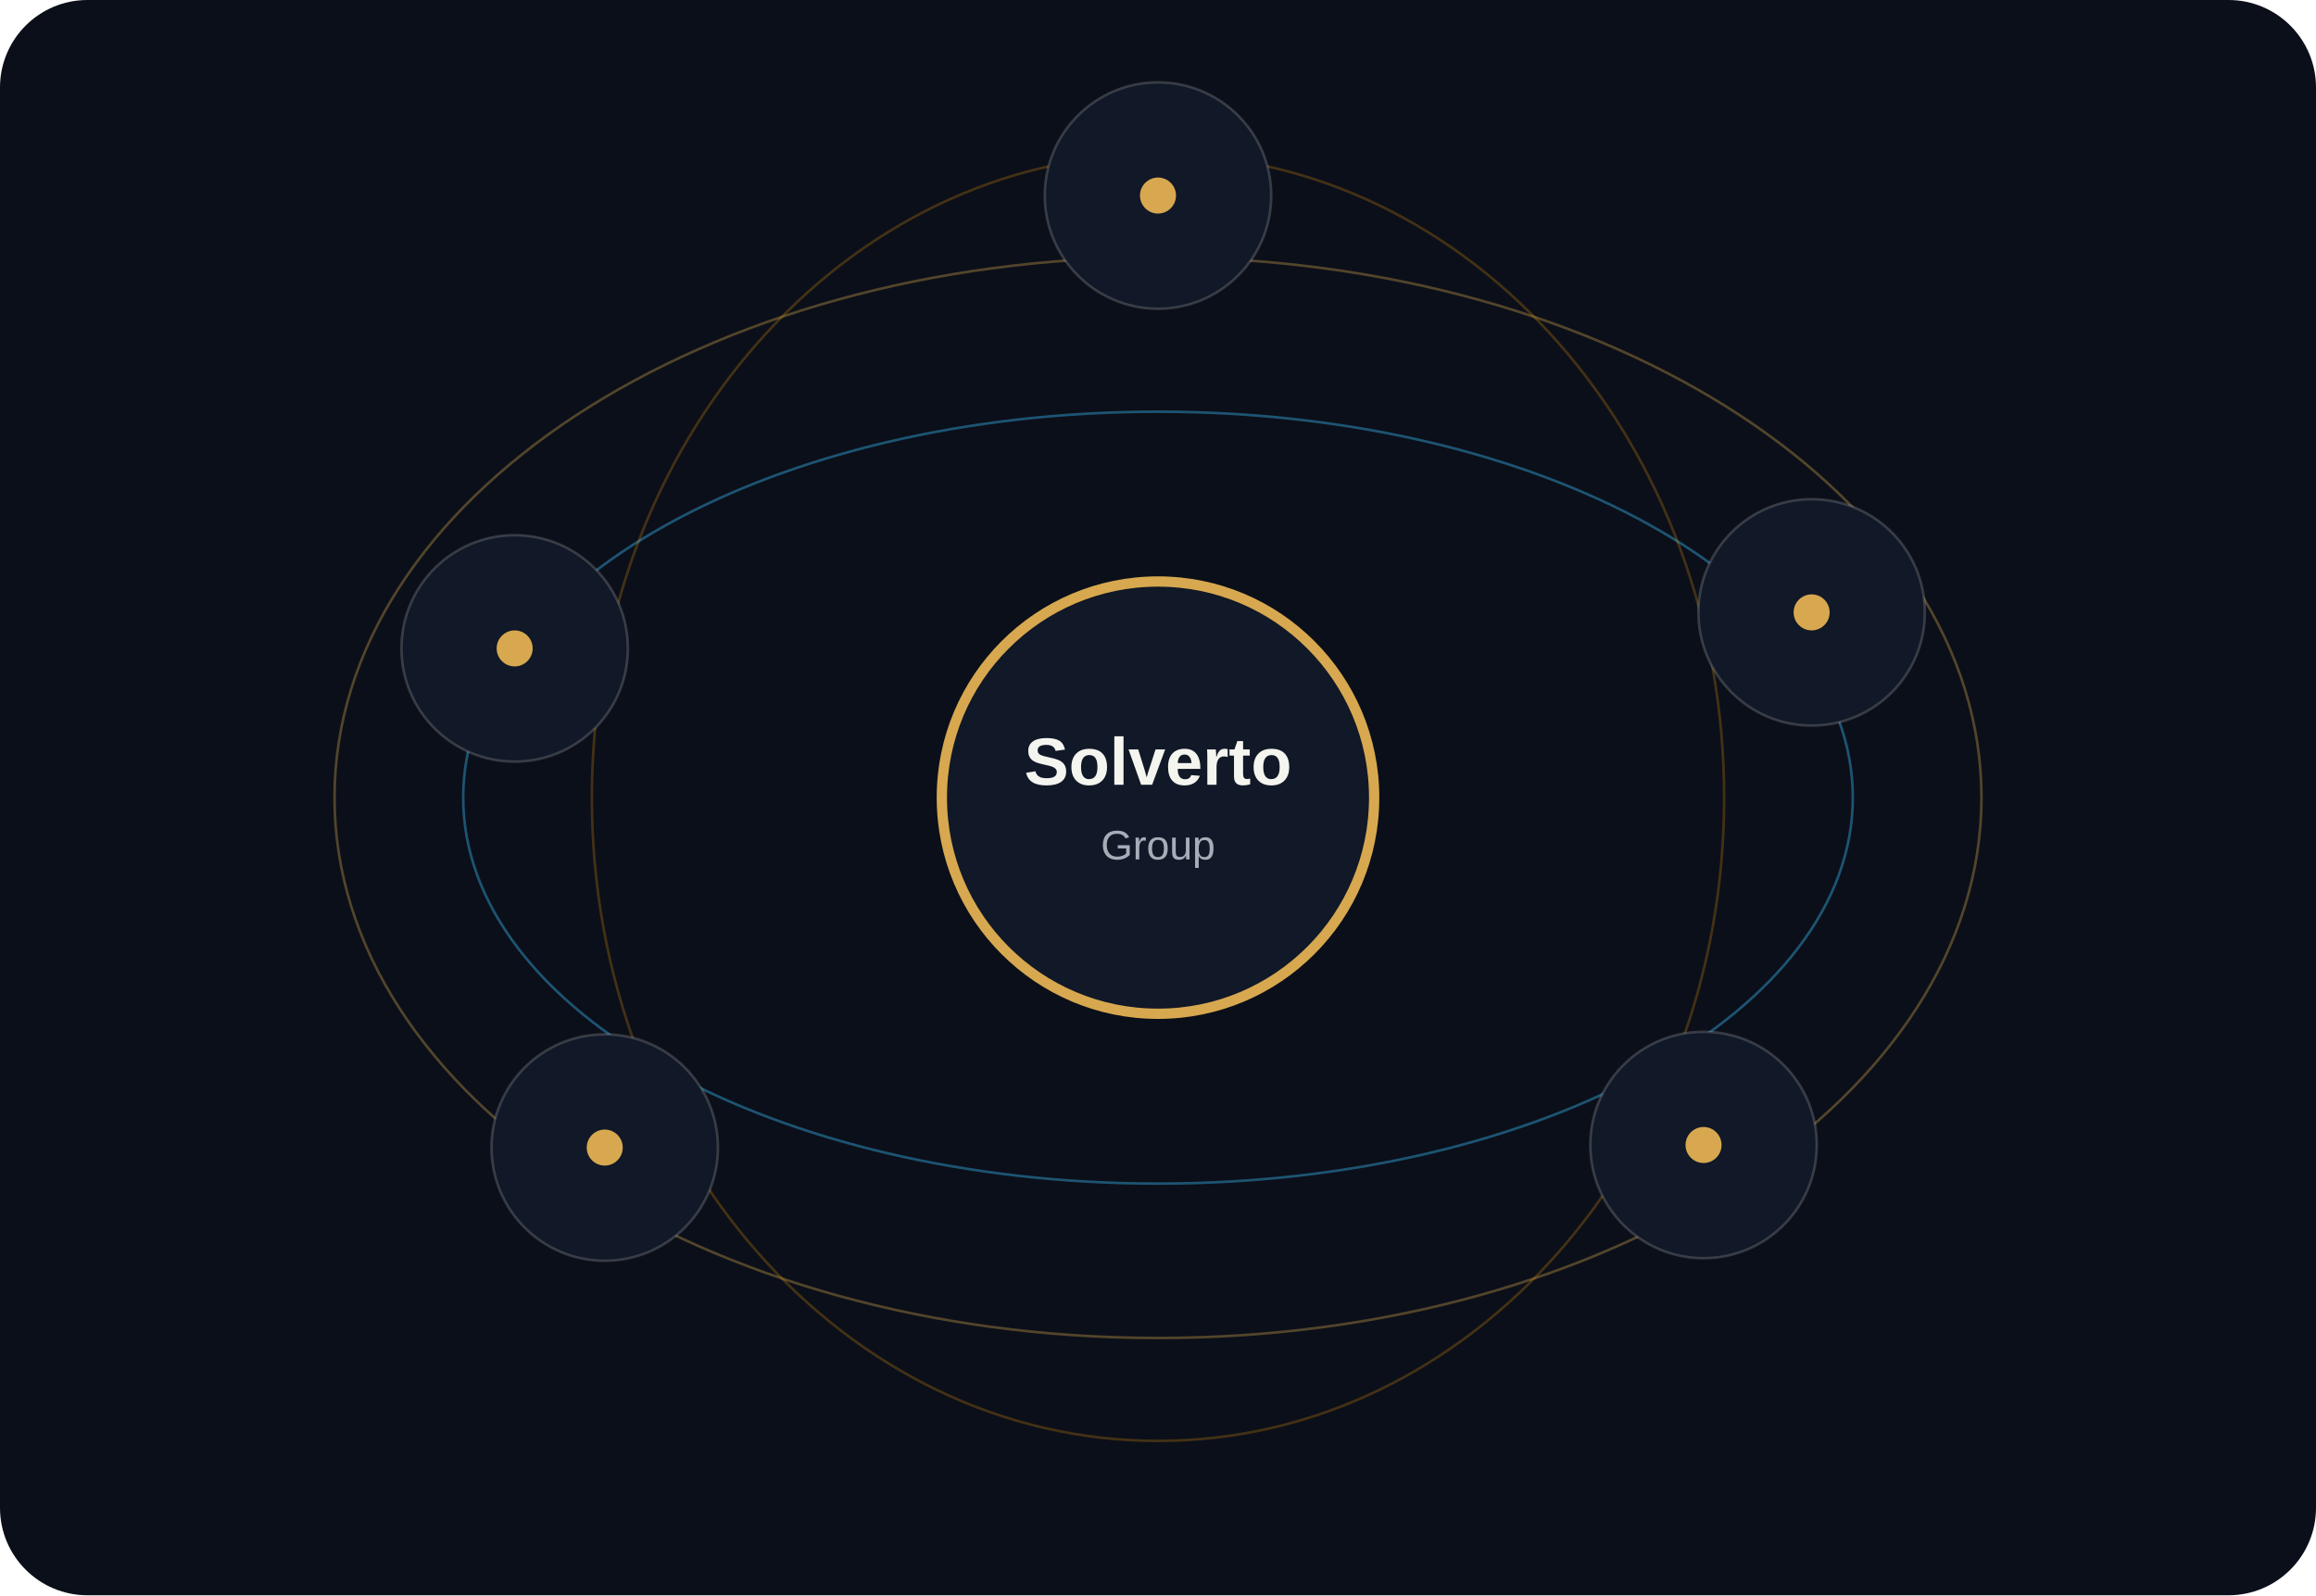
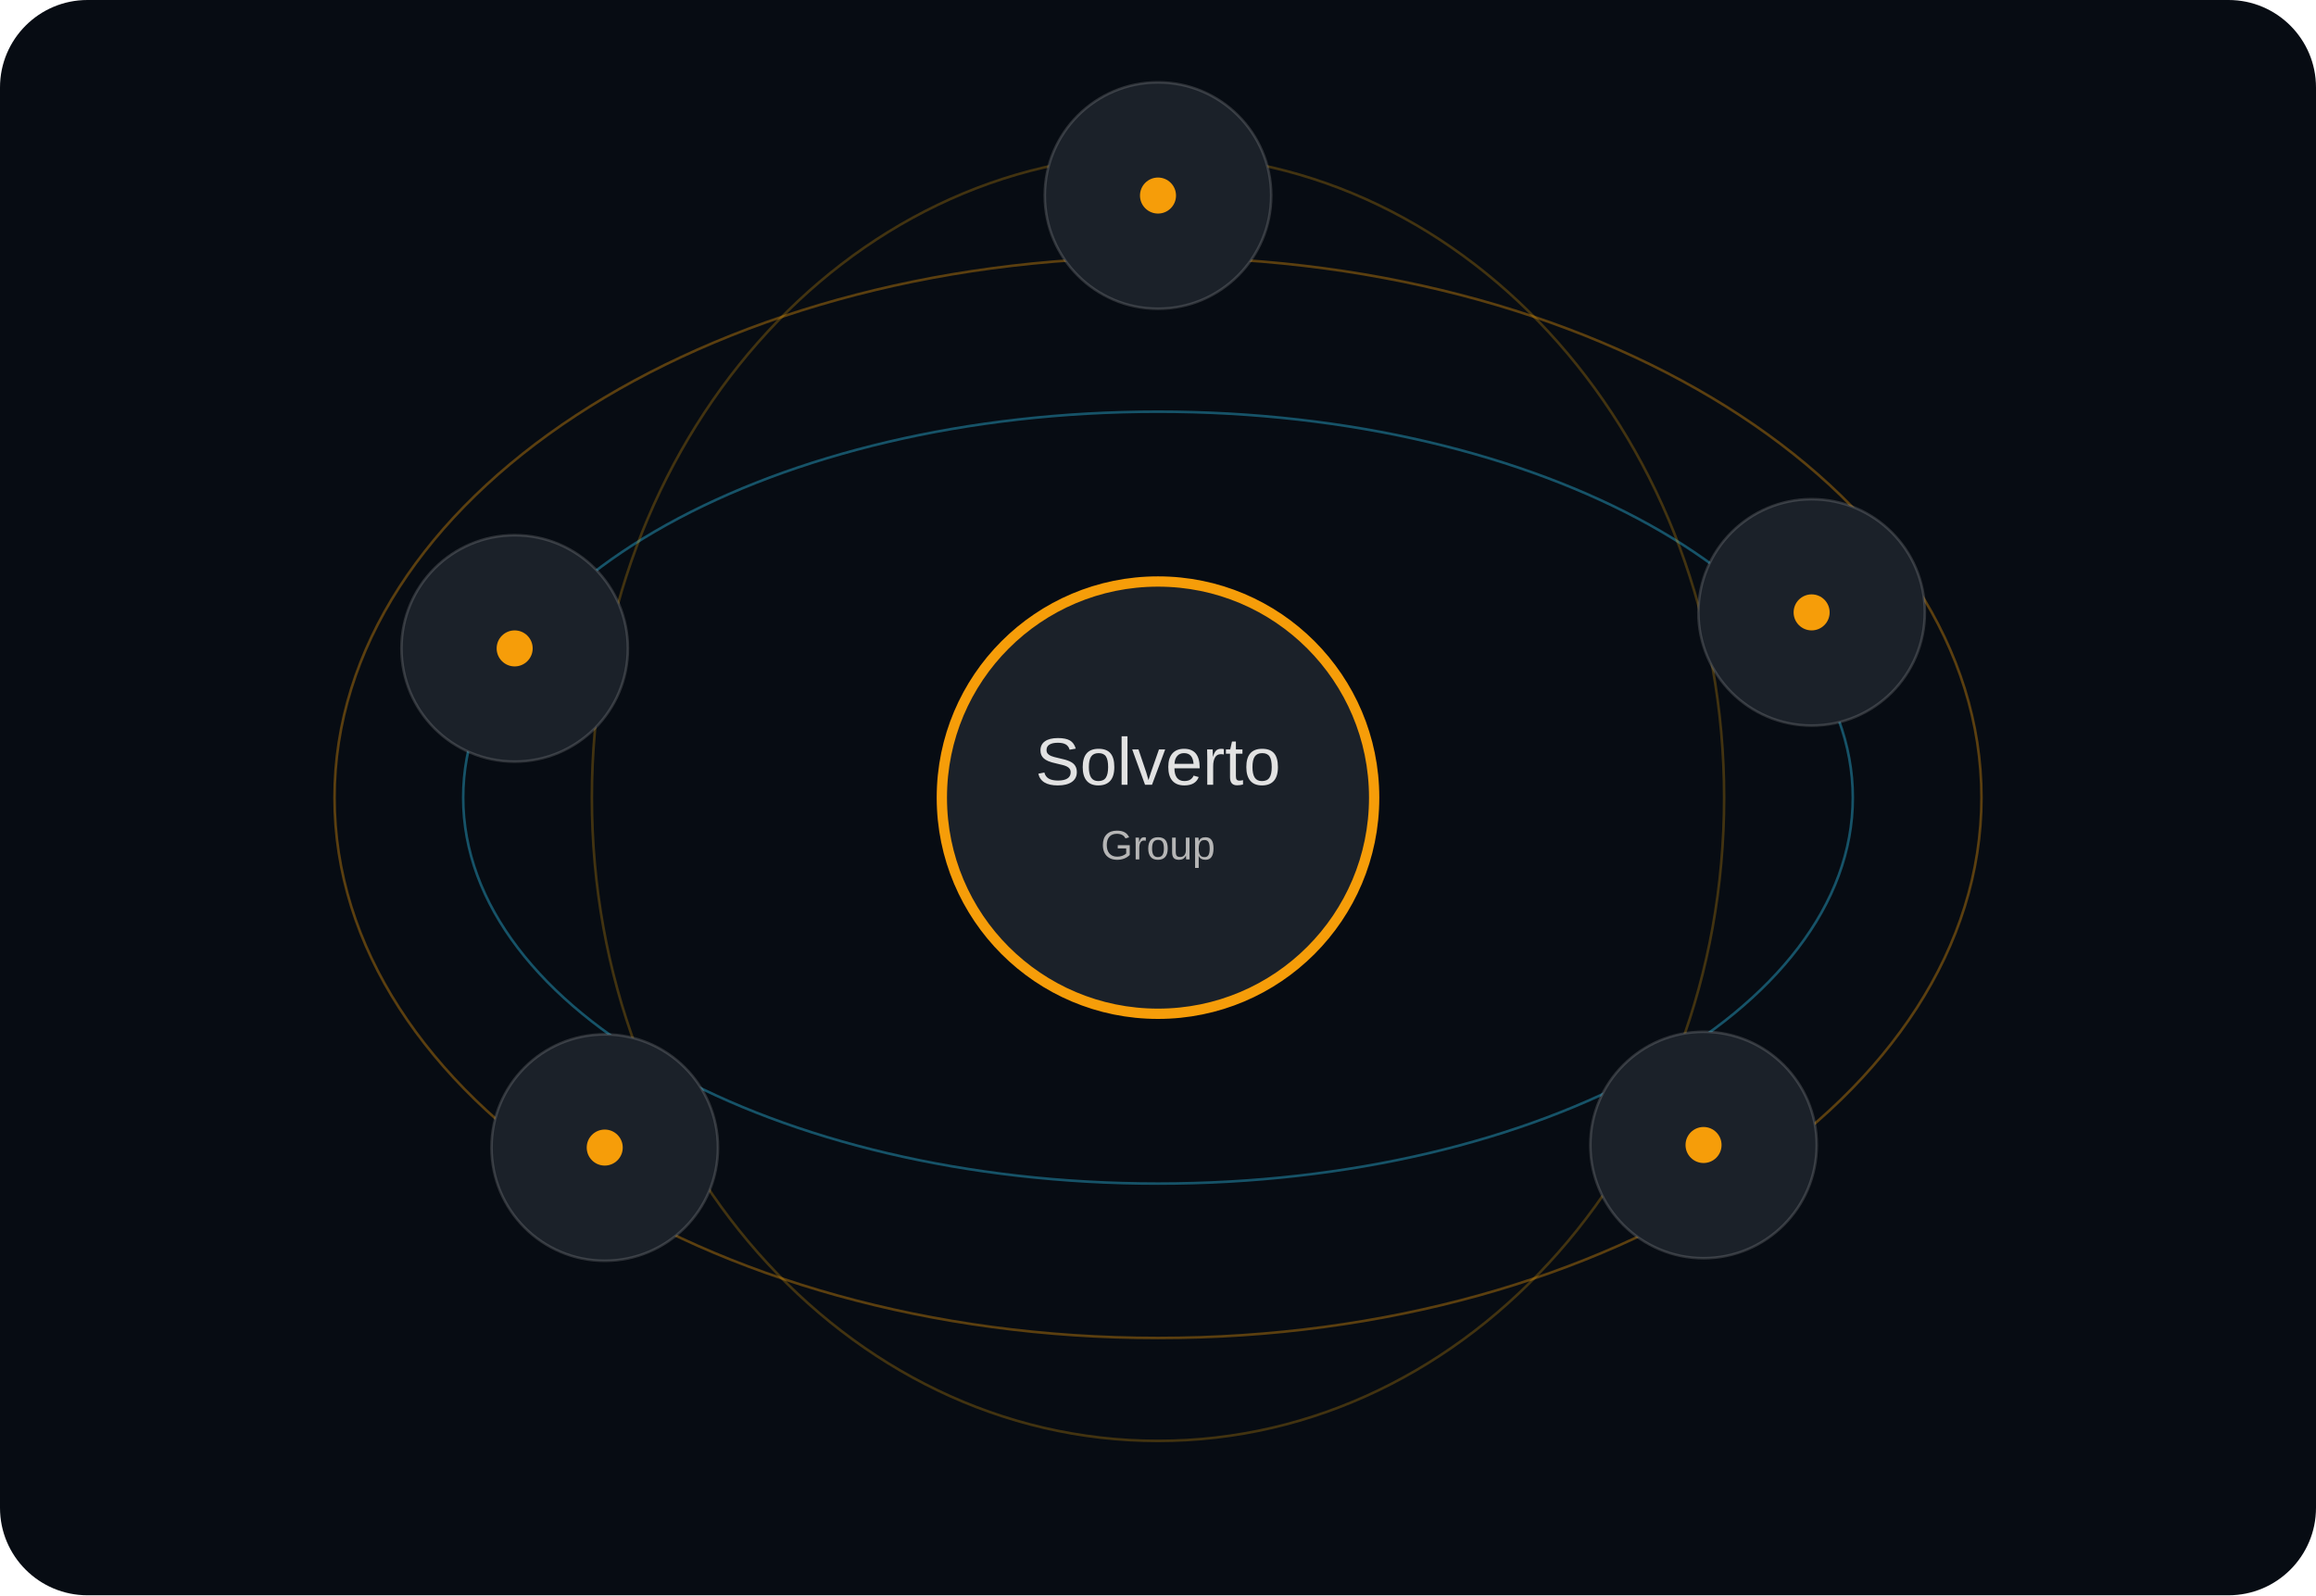
<svg xmlns="http://www.w3.org/2000/svg" width="900" height="620" viewBox="0 0 900 620" fill="none" role="img" aria-labelledby="title">
-   <rect width="900" height="620" rx="34" fill="#0B0F19" />
-   <circle cx="450" cy="310" r="84" fill="#111827" stroke="#D7A84F" stroke-width="4" />
-   <text x="450" y="305" text-anchor="middle" fill="#F5F5F0" font-family="Arial" font-size="26" font-weight="700">Solverto</text>
-   <text x="450" y="334" text-anchor="middle" fill="#A7ADB8" font-family="Arial" font-size="16">Group</text>
-   <ellipse cx="450" cy="310" rx="270" ry="150" stroke="#38BDF8" stroke-opacity="0.4" />
-   <ellipse cx="450" cy="310" rx="320" ry="210" stroke="#D7A84F" stroke-opacity="0.35" />
-   <ellipse cx="450" cy="310" rx="220" ry="250" stroke="#F59E0B" stroke-opacity="0.24" />
-   <g fill="#111827" stroke="#F5F5F0" stroke-opacity="0.18">
+   <rect width="900" height="620" rx="34" fill="#070C13" />
+   <circle cx="450" cy="310" r="84" fill="#1B2129" stroke="#F69D09" stroke-width="4" />
+   <text x="450" y="305" text-anchor="middle" fill="#E2E2E2" font-family="Arial" font-size="26" font-weight="400">Solverto</text>
+   <text x="450" y="334" text-anchor="middle" fill="#B6B6B6" font-family="Arial" font-size="16">Group</text>
+   <ellipse cx="450" cy="310" rx="270" ry="150" stroke="#2DBFE8" stroke-opacity="0.4" />
+   <ellipse cx="450" cy="310" rx="320" ry="210" stroke="#F69D09" stroke-opacity="0.35" />
+   <ellipse cx="450" cy="310" rx="220" ry="250" stroke="#FFB20C" stroke-opacity="0.24" />
+   <g fill="#1B2129" stroke="#E2E2E2" stroke-opacity="0.18">
    <circle cx="200" cy="252" r="44" />
    <circle cx="704" cy="238" r="44" />
    <circle cx="235" cy="446" r="44" />
    <circle cx="662" cy="445" r="44" />
    <circle cx="450" cy="76" r="44" />
  </g>
-   <g fill="#D7A84F">
+   <g fill="#F69D09">
    <circle cx="200" cy="252" r="7" />
    <circle cx="704" cy="238" r="7" />
    <circle cx="235" cy="446" r="7" />
    <circle cx="662" cy="445" r="7" />
    <circle cx="450" cy="76" r="7" />
  </g>
</svg>
